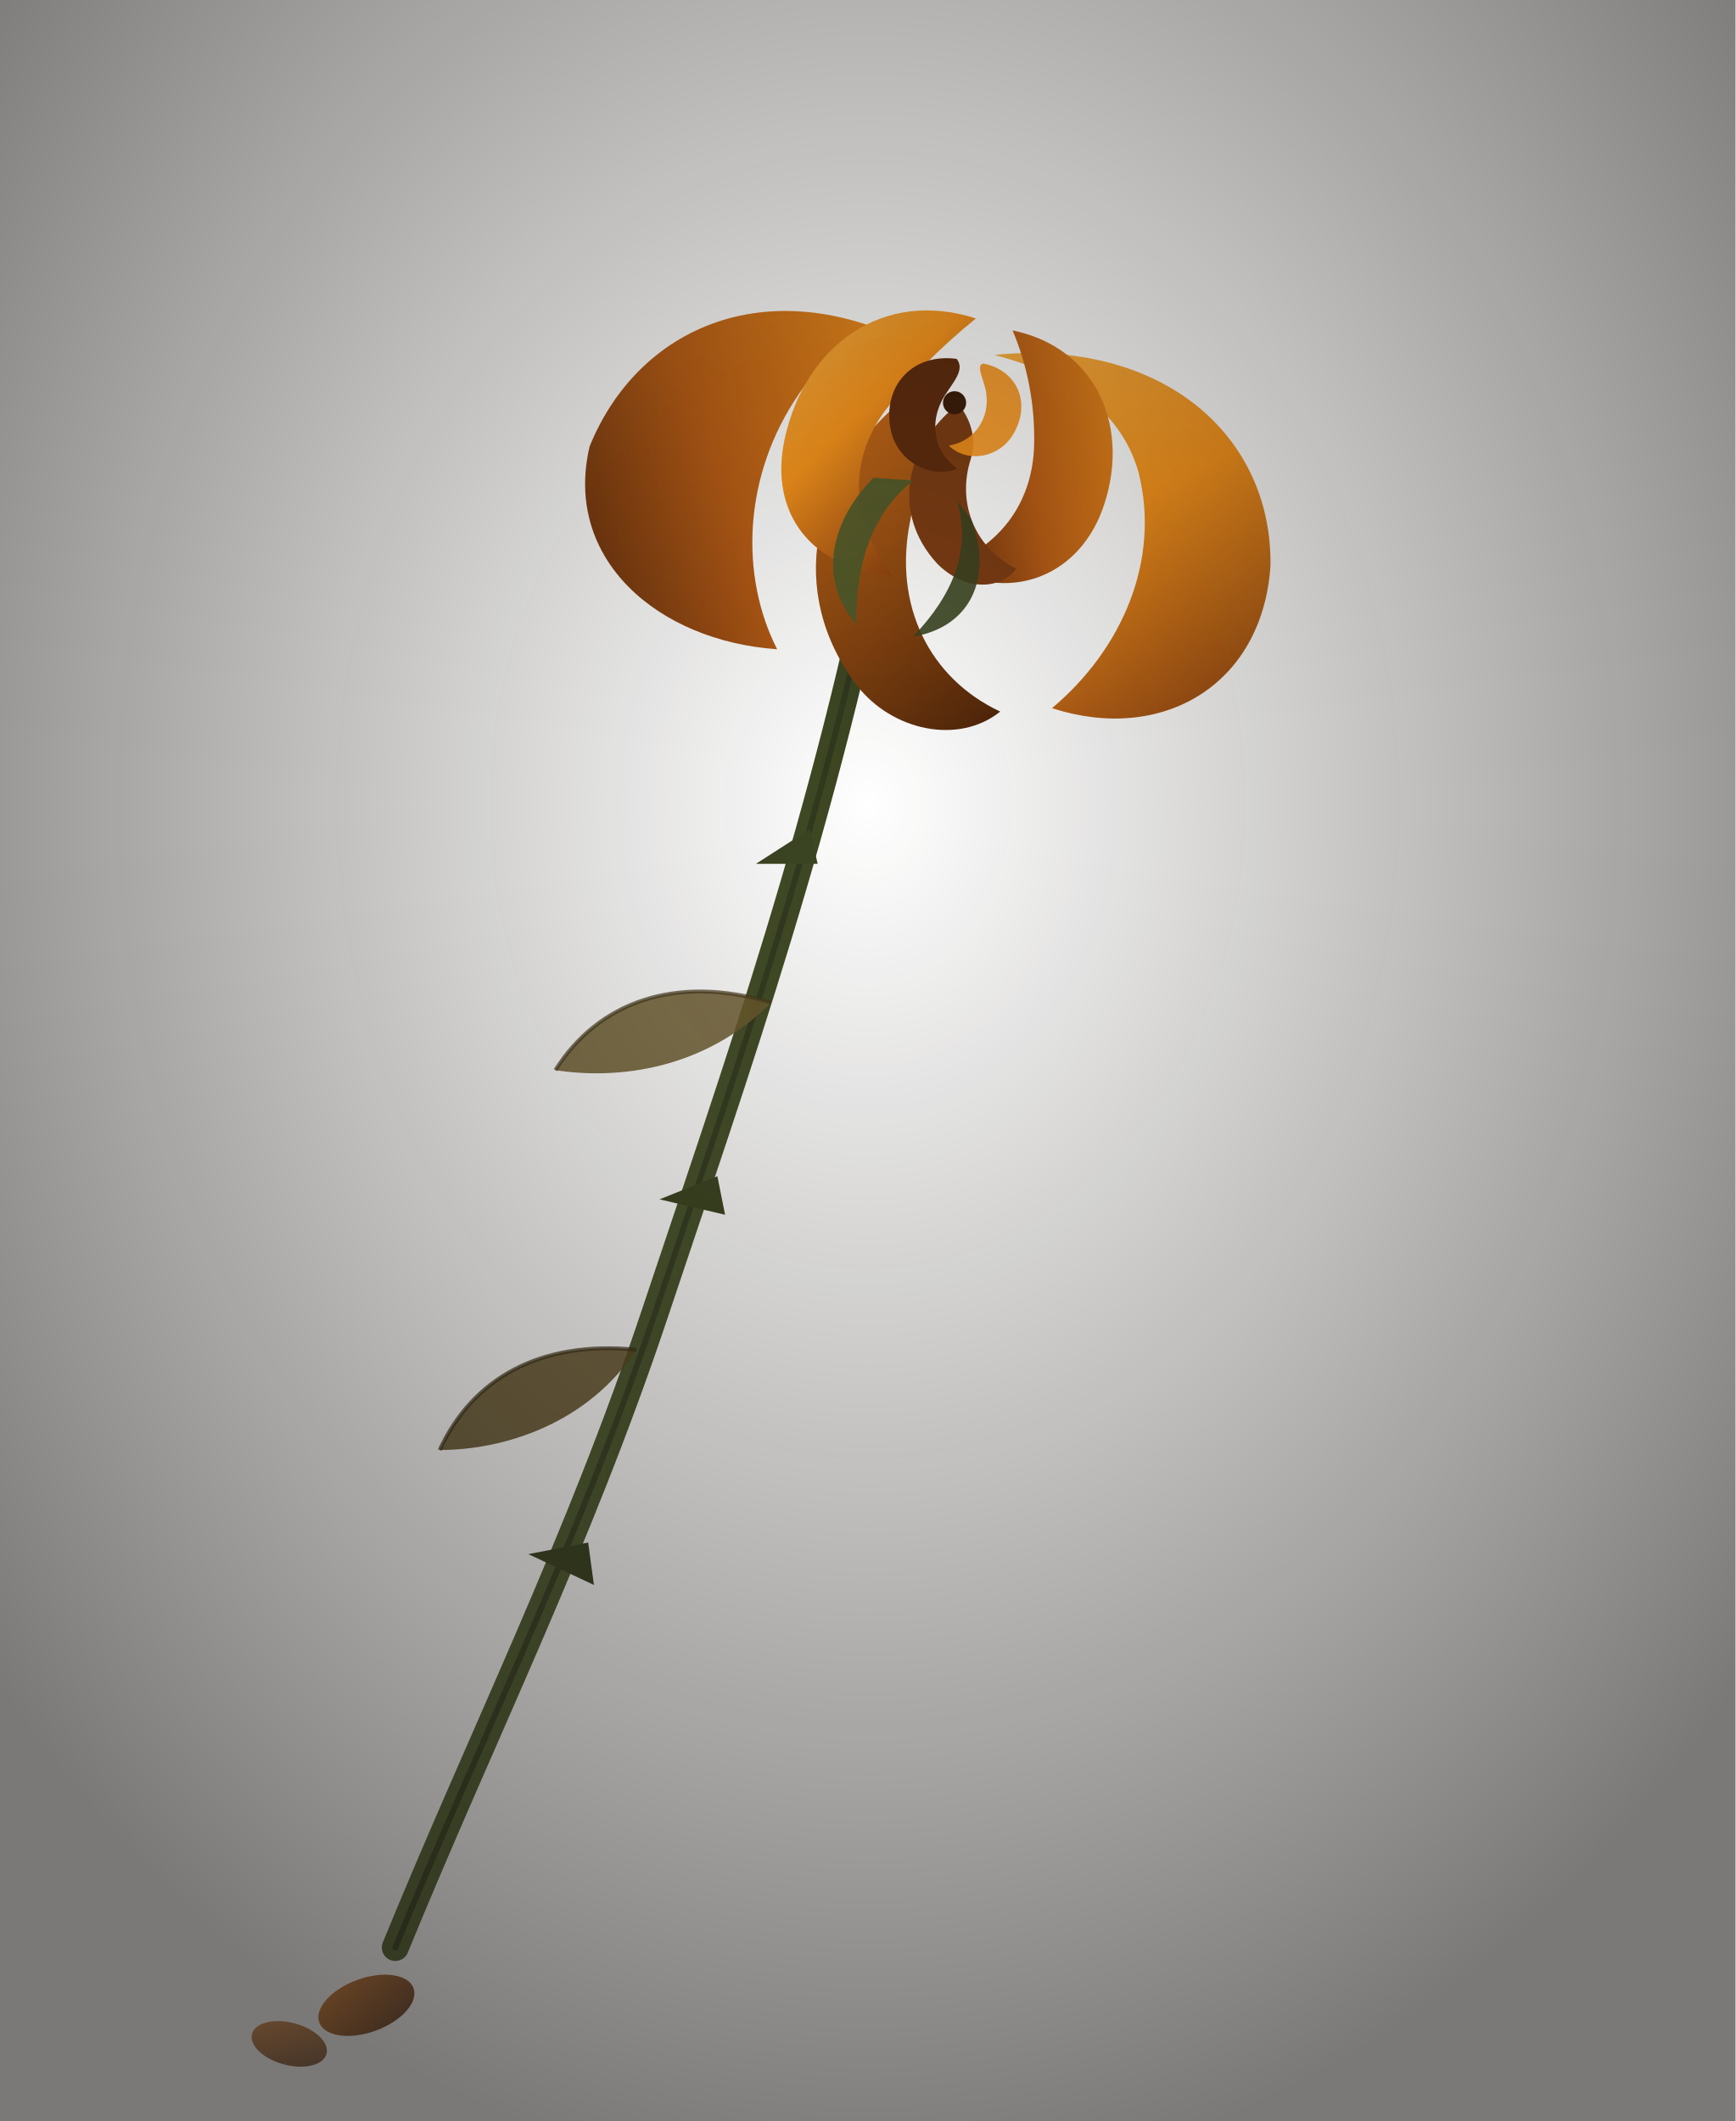
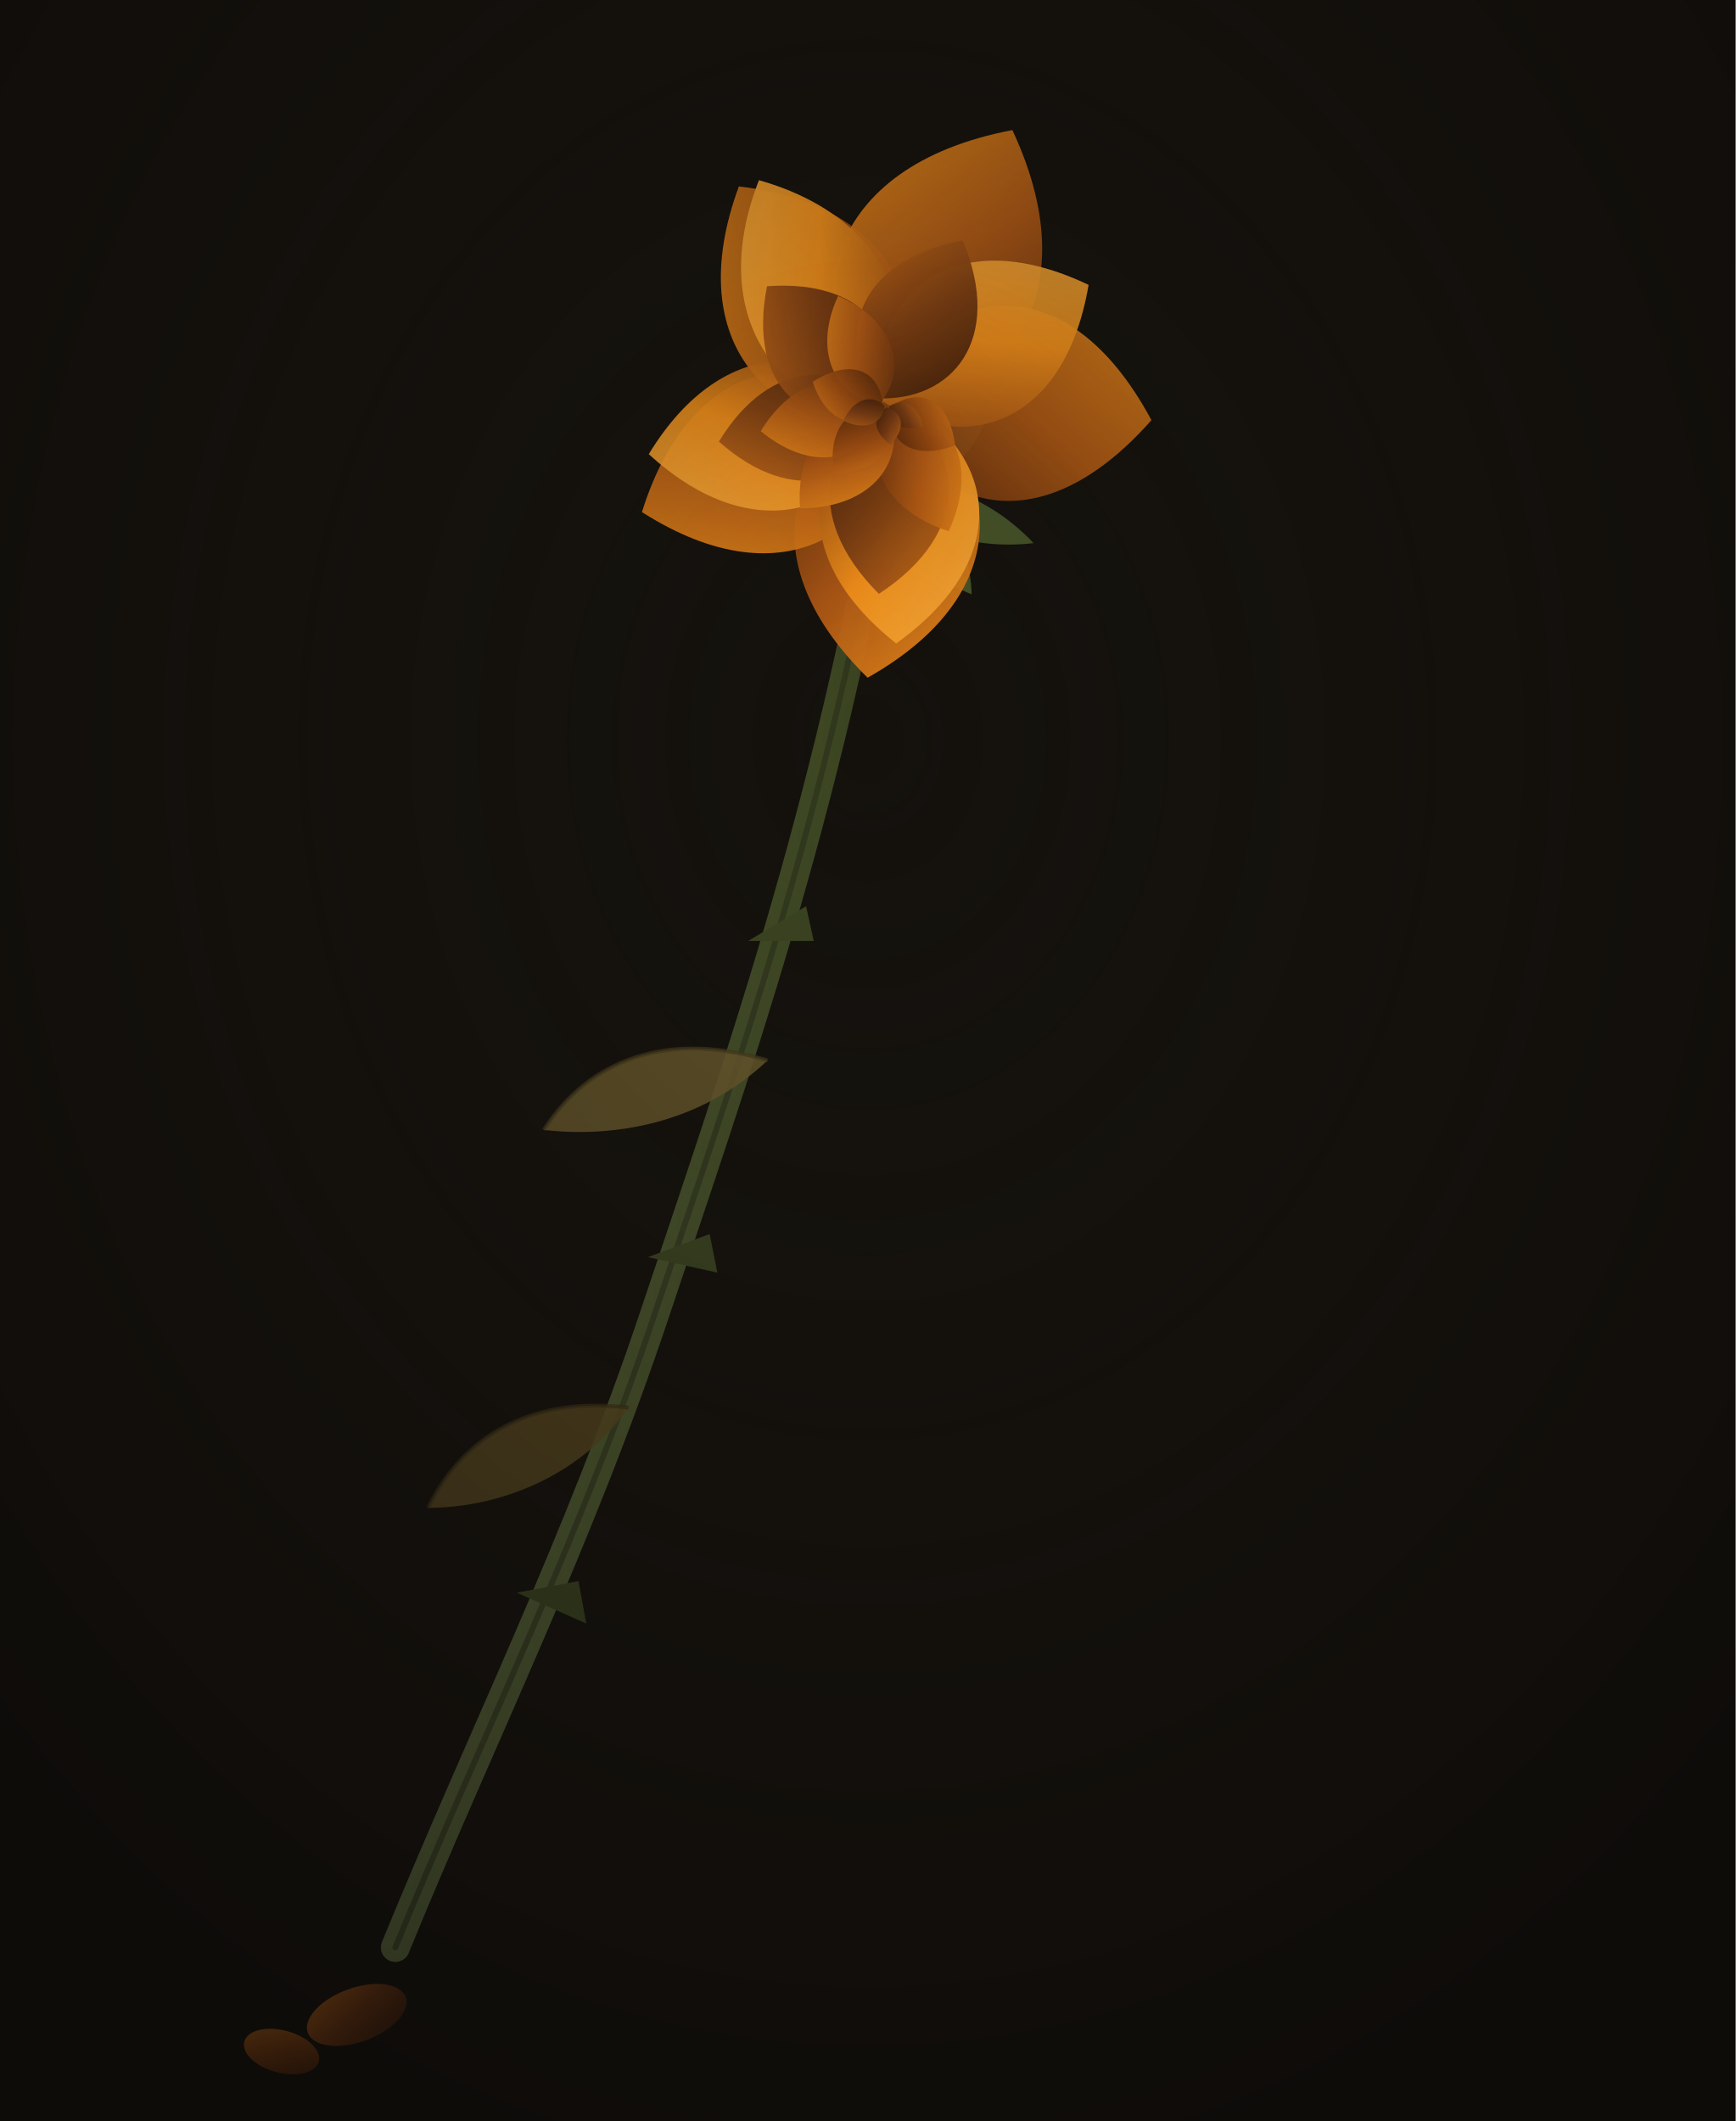
<svg xmlns="http://www.w3.org/2000/svg" width="900" height="1100" viewBox="0 0 900 1100">
  <defs>
-     <linearGradient id="petalGrad1" x1="0%" y1="0%" x2="100%" y2="100%">
+     <linearGradient id="gA" x1="0%" y1="0%" x2="100%" y2="100%">
      <stop offset="0%" stop-color="#FBB040" />
-       <stop offset="45%" stop-color="#F7931A" />
+       <stop offset="50%" stop-color="#F7931A" />
      <stop offset="100%" stop-color="#8A3E10" />
    </linearGradient>
-     <linearGradient id="petalGrad2" x1="100%" y1="0%" x2="0%" y2="100%">
+     <linearGradient id="gB" x1="0%" y1="0%" x2="100%" y2="100%">
      <stop offset="0%" stop-color="#F7931A" />
-       <stop offset="55%" stop-color="#B85C14" />
+       <stop offset="50%" stop-color="#B85C14" />
      <stop offset="100%" stop-color="#5C2A0C" />
    </linearGradient>
-     <linearGradient id="petalGradDark" x1="0%" y1="0%" x2="100%" y2="100%">
+     <linearGradient id="gC" x1="0%" y1="0%" x2="100%" y2="100%">
      <stop offset="0%" stop-color="#C96A16" />
+       <stop offset="50%" stop-color="#7A3B12" />
+       <stop offset="100%" stop-color="#3A1B08" />
+     </linearGradient>
+     <linearGradient id="gD" x1="0%" y1="0%" x2="100%" y2="100%">
+       <stop offset="0%" stop-color="#E8801A" />
+       <stop offset="50%" stop-color="#9C4A0F" />
      <stop offset="100%" stop-color="#4A2209" />
    </linearGradient>
    <linearGradient id="stemGrad" x1="0%" y1="0%" x2="100%" y2="0%">
      <stop offset="0%" stop-color="#5C6B3E" />
      <stop offset="100%" stop-color="#39421F" />
    </linearGradient>
-     <radialGradient id="vign" cx="50%" cy="38%" r="65%">
+     <radialGradient id="vign" cx="50%" cy="35%" r="70%">
      <stop offset="0%" stop-color="#1C1710" stop-opacity="0" />
-       <stop offset="100%" stop-color="#0E0B08" stop-opacity="0.55" />
+       <stop offset="100%" stop-color="#0A0806" stop-opacity="0.6" />
    </radialGradient>
  </defs>
-   <path d="M 460 260 C 430 420 380 560 340 680 C 300 800 250 900 205 1010" fill="none" stroke="url(#stemGrad)" stroke-width="14" stroke-linecap="round" />
-   <path d="M 460 260 C 430 420 380 560 340 680 C 300 800 250 900 205 1010" fill="none" stroke="#232917" stroke-width="3" stroke-linecap="round" opacity="0.5" />
-   <path d="M 420 430 L 392 448 L 424 448 Z" fill="#3C4522" />
-   <path d="M 372 610 L 342 622 L 376 630 Z" fill="#3C4522" />
-   <path d="M 305 800 L 274 806 L 308 822 Z" fill="#3C4522" />
-   <path d="M 400 520 C 350 505 310 520 288 555 C 320 560 365 555 400 520 Z" fill="#6B5A2E" opacity="0.85" />
-   <path d="M 400 520 C 350 505 310 520 288 555" fill="none" stroke="#463A1D" stroke-width="2" opacity="0.7" />
-   <path d="M 330 700 C 280 695 245 715 228 752 C 262 752 305 738 330 700 Z" fill="#5A4A22" opacity="0.85" />
-   <path d="M 330 700 C 280 695 245 715 228 752" fill="none" stroke="#3C3018" stroke-width="2" opacity="0.7" />
-   <ellipse cx="190" cy="1040" rx="26" ry="14" fill="url(#petalGradDark)" opacity="0.8" transform="rotate(-20 190 1040)" />
-   <ellipse cx="150" cy="1060" rx="20" ry="11" fill="url(#petalGradDark)" opacity="0.7" transform="rotate(15 150 1060)" />
-   <g transform="translate(500,200) rotate(18)">
-     <path d="M -20 -10 C -110 -30 -170 20 -175 90 C -170 150 -110 175 -50 160 C -80 130 -95 80 -80 30 C -70 -5 -45 -10 -20 -10 Z" fill="url(#petalGrad2)" />
-     <path d="M 10 -20 C 90 -55 160 -25 180 40 C 195 100 155 145 95 145 C 120 105 125 55 100 15 C 80 -15 45 -22 10 -20 Z" fill="url(#petalGrad1)" />
-     <path d="M -30 20 C -60 70 -55 130 -5 165 C 20 182 55 178 70 155 C 30 150 0 120 -5 75 C -8 50 -15 30 -30 20 Z" fill="url(#petalGradDark)" />
-     <path d="M -5 -35 C -55 -35 -85 5 -80 55 C -76 95 -45 115 -5 105 C -35 85 -45 55 -35 25 C -28 5 -18 -15 -5 -35 Z" fill="url(#petalGrad1)" />
-     <path d="M 15 -35 C 60 -40 90 -5 88 40 C 86 78 55 100 20 92 C 45 72 52 45 44 18 C 38 -2 28 -20 15 -35 Z" fill="url(#petalGrad2)" />
-     <path d="M 0 10 C -20 40 -15 75 15 92 C 32 101 50 96 55 82 C 30 78 15 58 15 35 C 15 24 8 15 0 10 Z" fill="#7A3B12" />
-     <path d="M -8 -12 C -30 -8 -40 12 -30 32 C -22 48 -2 52 10 42 C -4 38 -12 24 -8 8 C -6 0 -2 -8 -8 -12 Z" fill="#5C2A0C" />
-     <path d="M 6 -14 C 24 -16 36 -2 32 16 C 29 30 14 38 2 32 C 14 26 18 12 12 0 C 9 -6 2 -12 6 -14 Z" fill="#F7931A" opacity="0.9" />
-     <circle cx="-2" cy="10" r="6" fill="#3A1B08" />
-     <path d="M -30 60 C -45 90 -40 120 -15 135 C -25 105 -25 78 -10 55 Z" fill="#4A5A2A" opacity="0.9" />
-     <path d="M 25 65 C 45 90 42 118 15 132 C 28 105 30 80 15 58 Z" fill="#39421F" opacity="0.9" />
+   <rect width="900" height="1100" fill="#14110D" />
+   <path d="M 460 240 C 430 420 380 560 340 680 C 300 800 250 900 205 1010" fill="none" stroke="url(#stemGrad)" stroke-width="15" stroke-linecap="round" />
+   <path d="M 460 240 C 430 420 380 560 340 680 C 300 800 250 900 205 1010" fill="none" stroke="#232917" stroke-width="3" stroke-linecap="round" opacity="0.5" />
+   <path d="M 418 470 L 388 488 L 422 488 Z" fill="#3C4522" />
+   <path d="M 368 640 L 336 652 L 372 660 Z" fill="#3C4522" />
+   <path d="M 300 820 L 268 826 L 304 842 Z" fill="#3C4522" />
+   <path d="M 398 550 C 346 534 305 550 282 586 C 316 590 362 584 398 550 Z" fill="#6B5A2E" opacity="0.85" />
+   <path d="M 398 550 C 346 534 305 550 282 586" fill="none" stroke="#463A1D" stroke-width="2" opacity="0.7" />
+   <path d="M 326 730 C 275 724 240 745 222 782 C 257 782 300 767 326 730 Z" fill="#5A4A22" opacity="0.85" />
+   <path d="M 326 730 C 275 724 240 745 222 782" fill="none" stroke="#3C3018" stroke-width="2" opacity="0.7" />
+   <ellipse cx="185" cy="1045" rx="27" ry="14" fill="url(#gC)" opacity="0.8" transform="rotate(-20 185 1045)" />
+   <ellipse cx="146" cy="1064" rx="20" ry="11" fill="url(#gD)" opacity="0.7" transform="rotate(15 146 1064)" />
+   <g transform="translate(455.4,255.0) rotate(55)" opacity="0.92">
+     <path d="M 0 0 C -17.25 -12.6 -17.25 -43.4 0 -70.0 C 17.25 -43.4 17.25 -12.6 0 0 Z" fill="#4A5A2A" />
  </g>
-   <rect x="0" y="0" width="900" height="1100" fill="url(#vign)" />
+   <g transform="translate(462.7,255.0) rotate(110)" opacity="0.92">
+     <path d="M 0 0 C -14.95 -14.04 -14.95 -48.36 0 -78.0 C 14.95 -48.36 14.95 -14.04 0 0 Z" fill="#4A5A2A" />
+   </g>
+   <g transform="translate(466.6,255.0) rotate(145)" opacity="0.92">
+     <path d="M 0 0 C -16.1 -11.7 -16.1 -40.3 0 -65.0 C 16.1 -40.3 16.1 -11.7 0 0 Z" fill="#4A5A2A" />
+   </g>
+   <g transform="rotate(18 460 210)">
+     <g transform="translate(467.5,204.0) rotate(169.5)" opacity="0.94">
+       <path d="M 0 0 C -53.083 -26.3 -73.854 -90.588 0 -146.11 C 73.854 -90.588 53.083 -26.3 0 0 Z" fill="url(#gB)" />
+     </g>
+     <g transform="translate(468.7,214.0) rotate(231.9)" opacity="0.93">
+       <path d="M 0 0 C -51.078 -25.711 -71.065 -88.562 0 -142.842 C 71.065 -88.562 51.078 -25.711 0 0 Z" fill="url(#gB)" />
+     </g>
+     <g transform="translate(461.4,219.5) rotate(310.5)" opacity="0.89">
+       <path d="M 0 0 C -49.919 -25.919 -69.453 -89.276 0 -143.993 C 69.453 -89.276 49.919 -25.919 0 0 Z" fill="url(#gB)" />
+     </g>
+     <g transform="translate(452.0,215.2) rotate(369.1)" opacity="0.93">
+       <path d="M 0 0 C -57.229 -29.319 -79.623 -100.989 0 -162.886 C 79.623 -100.989 57.229 -29.319 0 0 Z" fill="url(#gB)" />
+     </g>
+     <g transform="translate(453.2,203.3) rotate(438.6)" opacity="0.90">
+       <path d="M 0 0 C -55.982 -25.639 -77.889 -88.313 0 -142.44 C 77.889 -88.313 55.982 -25.639 0 0 Z" fill="url(#gB)" />
+     </g>
+     <g transform="translate(467.0,206.3) rotate(163.4)" opacity="0.95">
+       <path d="M 0 0 C -46.774 -22.521 -63.044 -77.573 0 -125.118 C 63.044 -77.573 46.774 -22.521 0 0 Z" fill="url(#gA)" />
+     </g>
+     <g transform="translate(464.4,216.6) rotate(243.9)" opacity="0.89">
+       <path d="M 0 0 C -43.608 -22.855 -58.776 -78.724 0 -126.974 C 58.776 -78.724 43.608 -22.855 0 0 Z" fill="url(#gA)" />
+     </g>
+     <g transform="translate(455.9,216.8) rotate(315.6)" opacity="0.95">
+       <path d="M 0 0 C -42.19 -24.465 -56.865 -84.27 0 -135.919 C 56.865 -84.27 42.19 -24.465 0 0 Z" fill="url(#gA)" />
+     </g>
+     <g transform="translate(452.5,207.4) rotate(404.6)" opacity="0.91">
+       <path d="M 0 0 C -46.518 -22.476 -62.698 -77.416 0 -124.865 C 62.698 -77.416 46.518 -22.476 0 0 Z" fill="url(#gA)" />
+     </g>
+     <g transform="translate(465.8,209.1) rotate(167.9)" opacity="0.91">
+       <path d="M 0 0 C -36.228 -17.561 -45.678 -60.489 0 -97.563 C 45.678 -60.489 36.228 -17.561 0 0 Z" fill="url(#gC)" />
+     </g>
+     <g transform="translate(462.4,215.4) rotate(243.5)" opacity="0.90">
+       <path d="M 0 0 C -32.112 -15.981 -40.49 -55.047 0 -88.785 C 40.49 -55.047 32.112 -15.981 0 0 Z" fill="url(#gC)" />
+     </g>
+     <g transform="translate(456.8,214.9) rotate(300.5)" opacity="0.95">
+       <path d="M 0 0 C -34.364 -15.675 -43.329 -53.993 0 -87.085 C 43.329 -53.993 34.364 -15.675 0 0 Z" fill="url(#gC)" />
+     </g>
+     <g transform="translate(454.4,208.2) rotate(370.2)" opacity="0.95">
+       <path d="M 0 0 C -34.608 -16.741 -43.637 -57.663 0 -93.004 C 43.637 -57.663 34.608 -16.741 0 0 Z" fill="url(#gC)" />
+     </g>
+     <g transform="translate(464.0,209.9) rotate(138.4)" opacity="0.96">
+       <path d="M 0 0 C -25.416 -12.65 -29.837 -43.571 0 -70.276 C 29.837 -43.571 25.416 -12.65 0 0 Z" fill="url(#gB)" />
+     </g>
+     <g transform="translate(462.5,213.1) rotate(205.0)" opacity="0.98">
+       <path d="M 0 0 C -23.569 -12.288 -27.668 -42.325 0 -68.266 C 27.668 -42.325 23.569 -12.288 0 0 Z" fill="url(#gB)" />
+     </g>
+     <g transform="translate(458.3,213.6) rotate(242.3)" opacity="0.94">
+       <path d="M 0 0 C -23.702 -11.463 -27.824 -39.483 0 -63.682 C 27.824 -39.483 23.702 -11.463 0 0 Z" fill="url(#gB)" />
+     </g>
+     <g transform="translate(456.1,210.5) rotate(320.9)" opacity="0.90">
+       <path d="M 0 0 C -19.916 -10.76 -23.38 -37.064 0 -59.78 C 23.38 -37.064 19.916 -10.76 0 0 Z" fill="url(#gB)" />
+     </g>
+     <g transform="translate(462.4,210.2) rotate(103.2)" opacity="0.93">
+       <path d="M 0 0 C -16.849 -6.955 -18.754 -23.957 0 -38.64 C 18.754 -23.957 16.849 -6.955 0 0 Z" fill="url(#gD)" />
+     </g>
+     <g transform="translate(460.4,212.4) rotate(201.2)" opacity="0.91">
+       <path d="M 0 0 C -16.63 -7.735 -18.51 -26.644 0 -42.974 C 18.51 -26.644 16.63 -7.735 0 0 Z" fill="url(#gD)" />
+     </g>
+     <g transform="translate(458.0,211.3) rotate(271.1)" opacity="0.90">
+       <path d="M 0 0 C -16.903 -6.904 -18.813 -23.781 0 -38.357 C 18.813 -23.781 16.903 -6.904 0 0 Z" fill="url(#gD)" />
+     </g>
+     <g transform="translate(461.3,210.3) rotate(103.1)" opacity="0.95">
+       <path d="M 0 0 C -7.875 -3.687 -8.217 -12.699 0 -20.483 C 8.217 -12.699 7.875 -3.687 0 0 Z" fill="url(#gC)" />
+     </g>
+     <g transform="translate(460.4,211.2) rotate(156.6)" opacity="0.95">
+       <path d="M 0 0 C -8.307 -3.488 -8.668 -12.015 0 -19.38 C 8.668 -12.015 8.307 -3.488 0 0 Z" fill="url(#gC)" />
+     </g>
+     <g transform="translate(459.0,210.9) rotate(232.4)" opacity="0.96">
+       <path d="M 0 0 C -8.532 -4.086 -8.903 -14.075 0 -22.702 C 8.903 -14.075 8.532 -4.086 0 0 Z" fill="url(#gC)" />
+     </g>
+   </g>
+   <rect width="900" height="1100" fill="url(#vign)" />
</svg>
